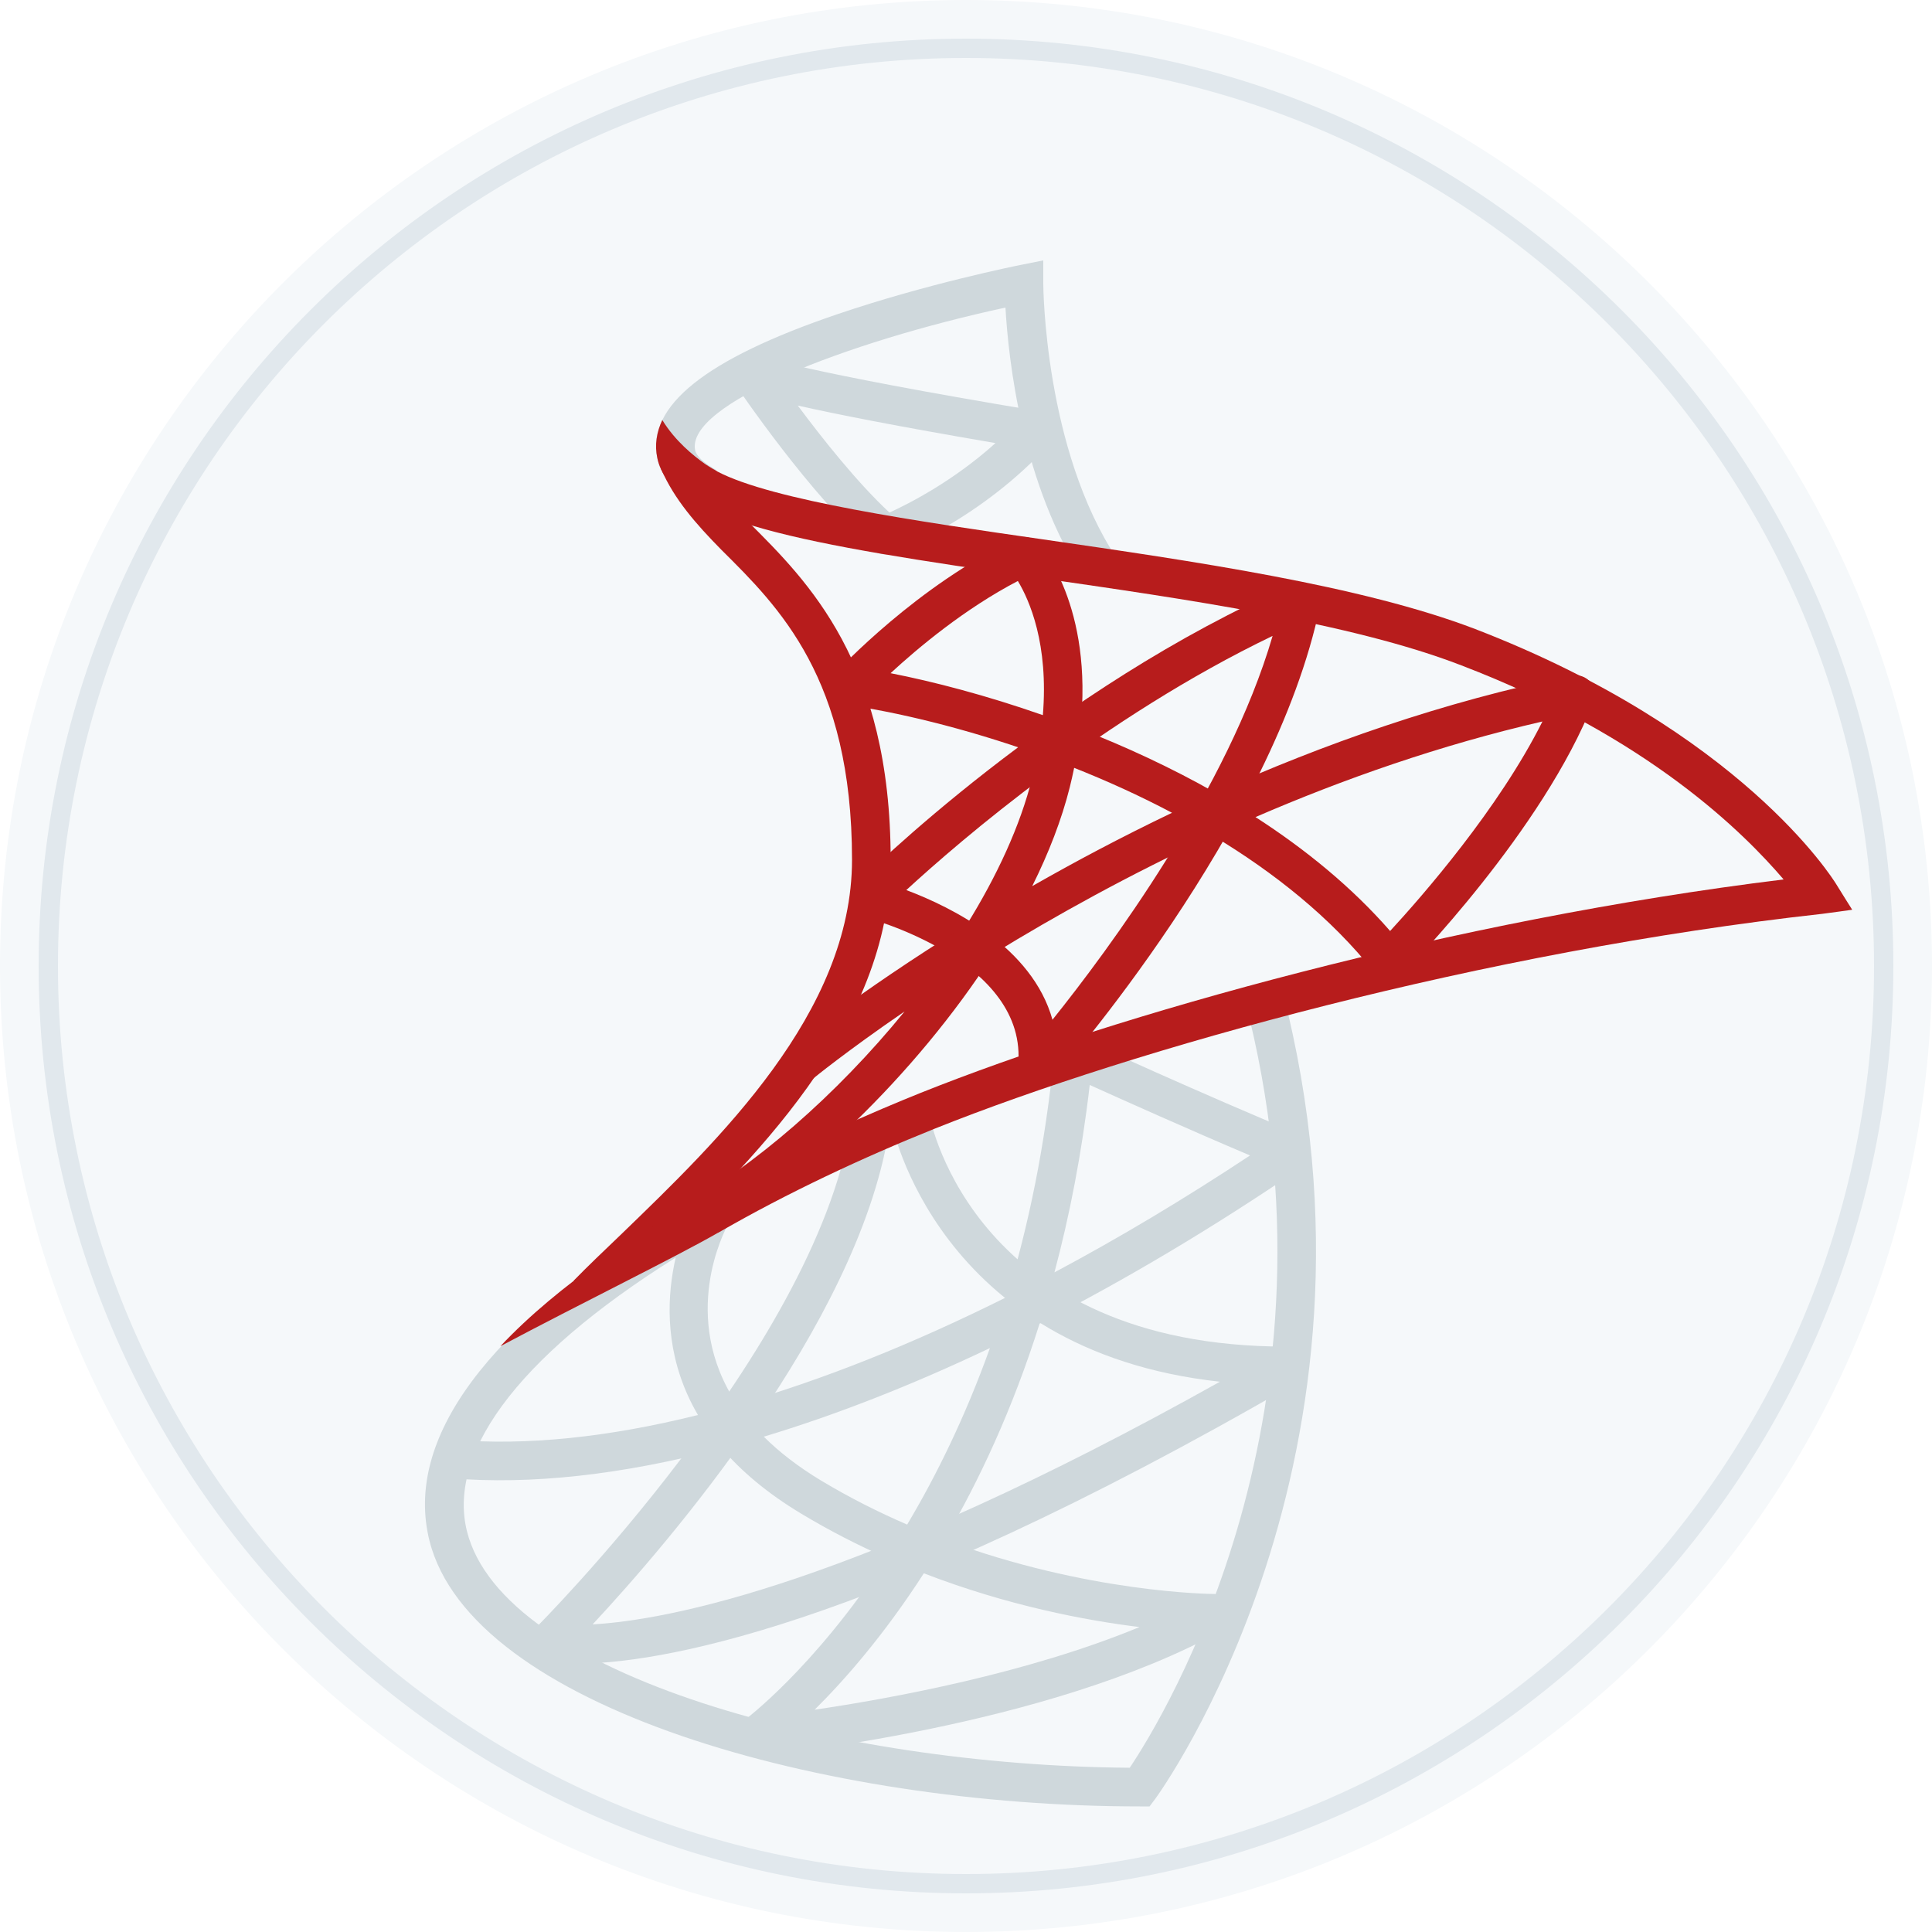
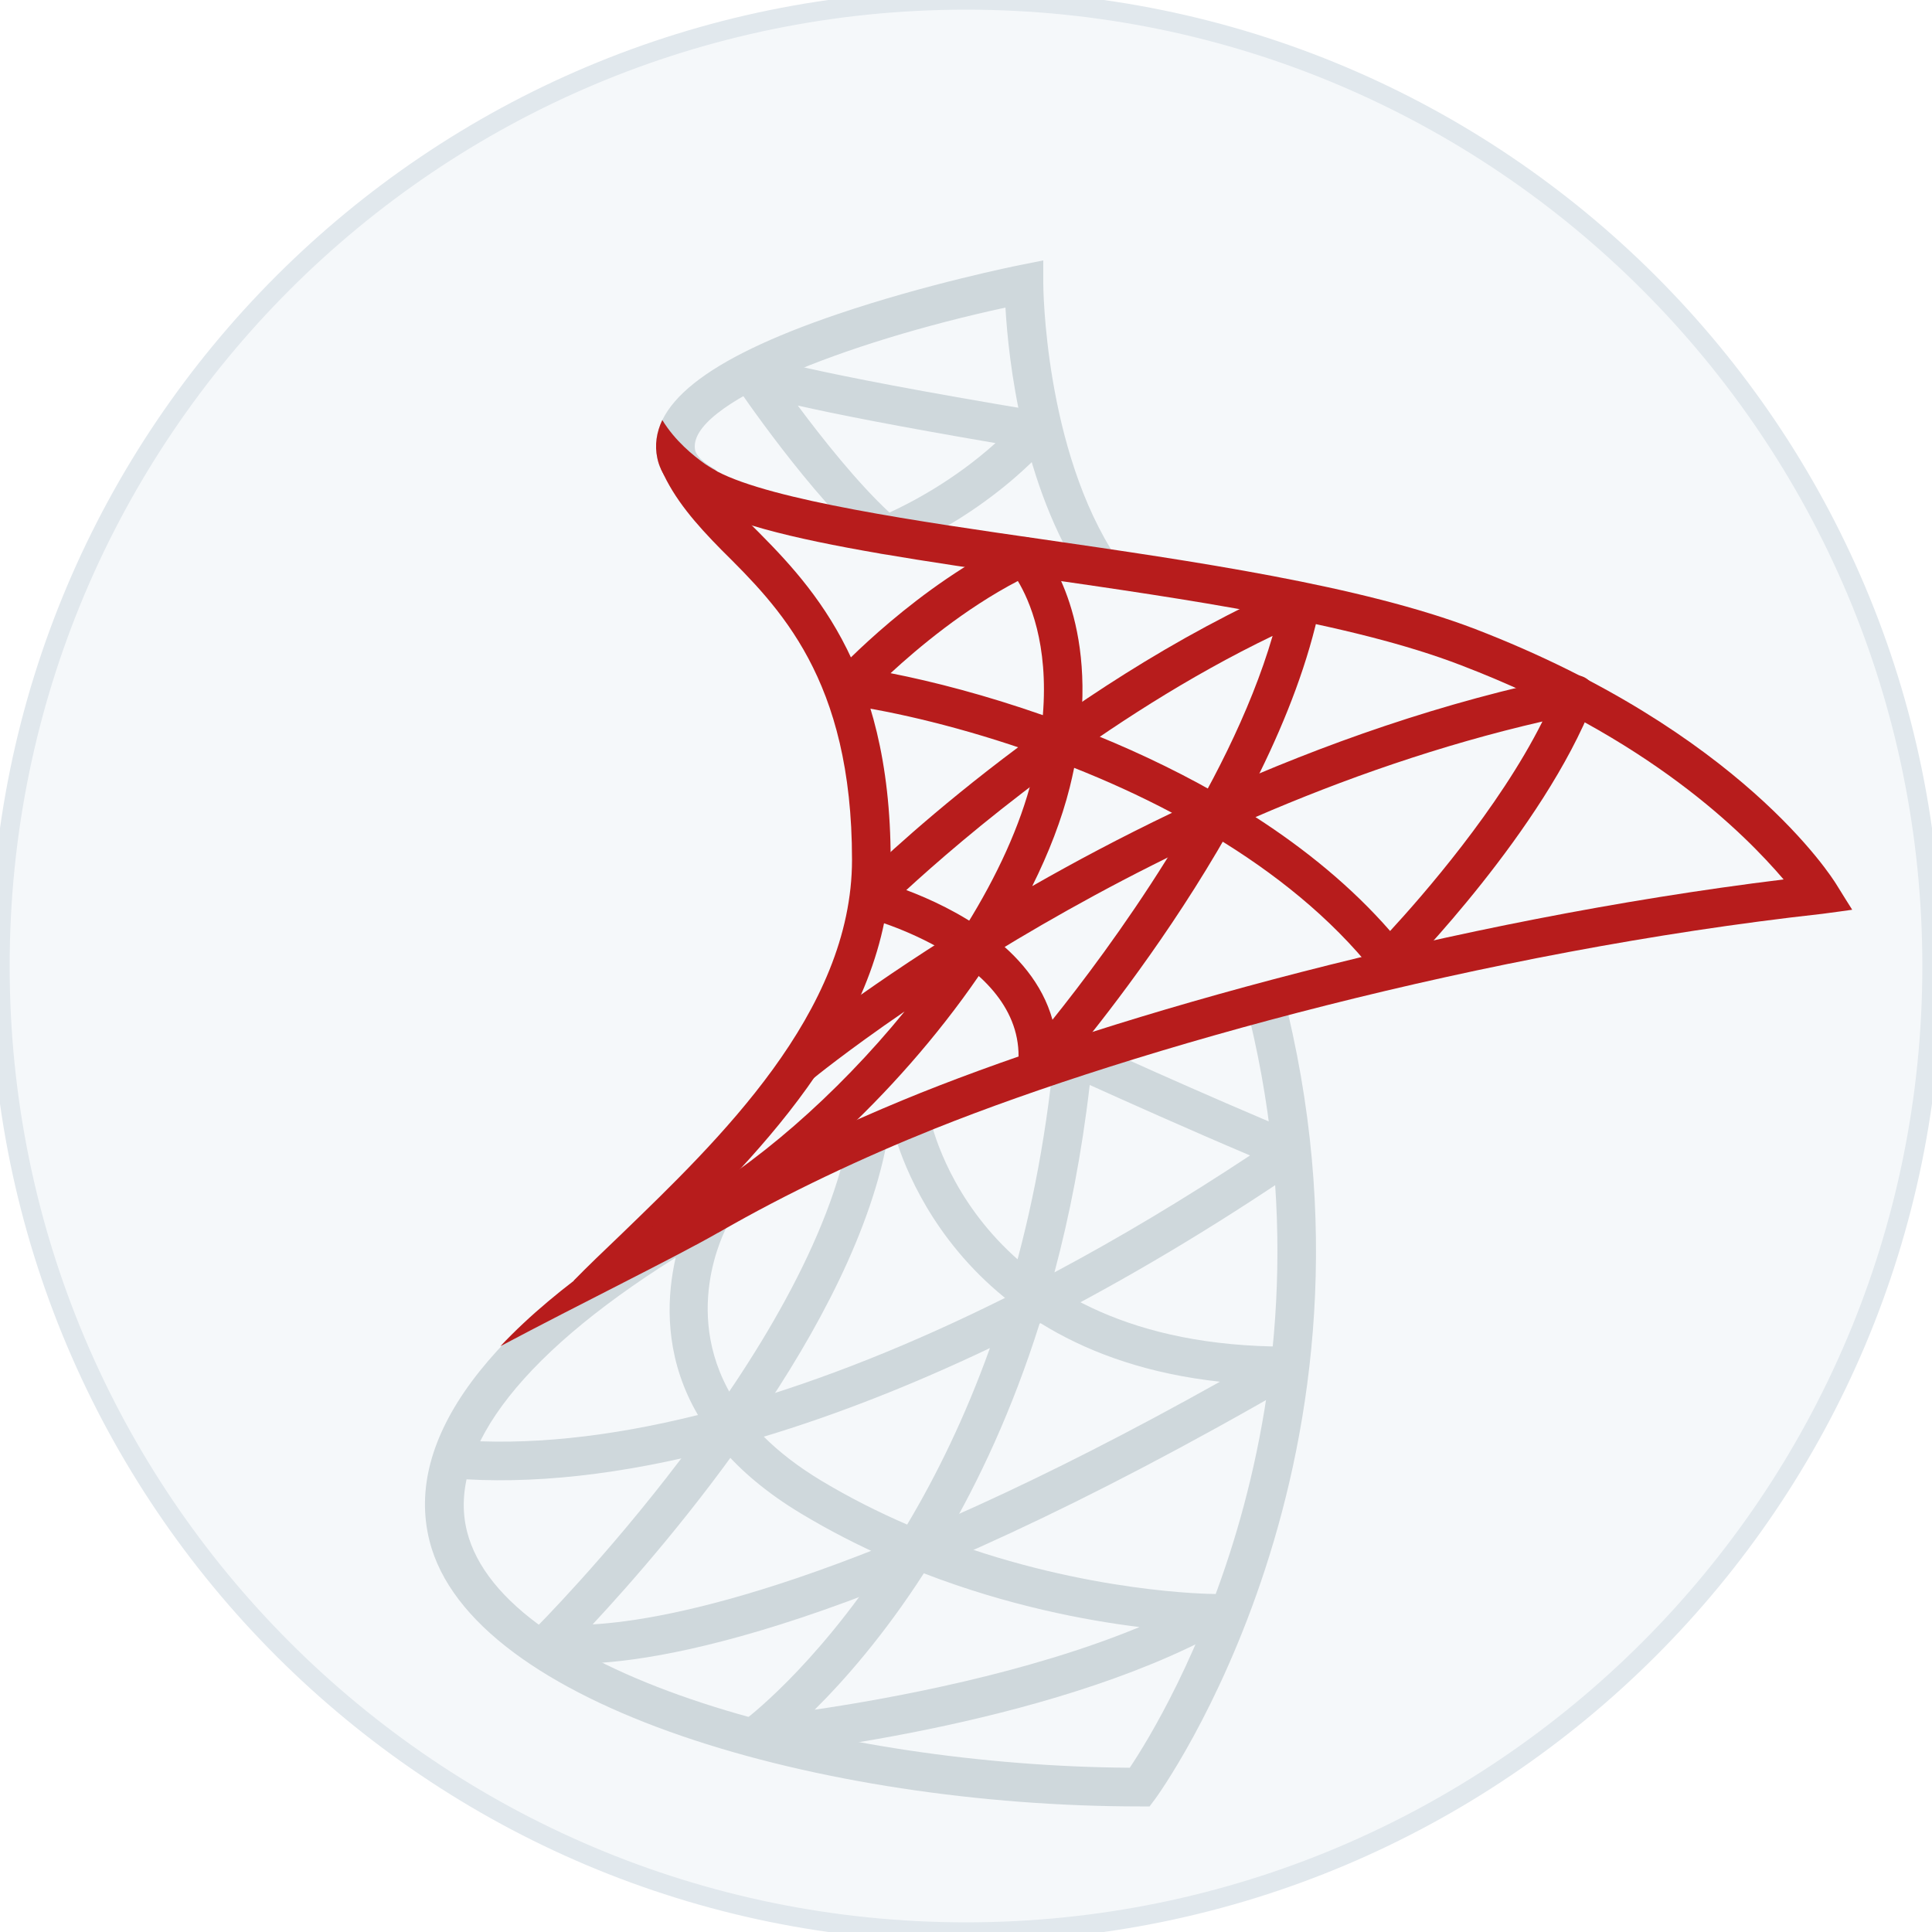
<svg xmlns="http://www.w3.org/2000/svg" viewBox="0 0 200 200">
  <circle cx="100" cy="100" r="100" fill="#F5F8FA" />
-   <circle cx="100" cy="100" r="95" fill="none" stroke="#E1E8ED" stroke-width="2" />
+   <circle cx="100" cy="100" r="100" fill="none" stroke="#E1E8ED" stroke-width="2" />
  <g transform="translate(20, 15) scale(4)">
    <path fill="#cfd8dc" d="M23.084,11.277c-1.633-2.449-1.986-5.722-2.063-7.067c-4.148,0.897-8.269,2.506-8.031,3.691 c0.03,0.149,0.218,0.328,0.53,0.502l-0.488,0.873c-0.596-0.334-0.931-0.719-1.022-1.179c-0.269-1.341,1.25-2.554,4.642-3.709 c2.316-0.789,4.652-1.26,4.751-1.279l0.597-0.12L22,3.6c0,0.042,0.026,4.288,1.916,7.123L23.084,11.277z" />
    <path fill="#cfd8dc" d="M24.751,43H24.5c-8.192,0-17.309-2.573-18.386-6.879c-0.657-2.63,1.492-5.536,6.214-8.401 l0.52,0.854c-4.249,2.579-6.296,5.172-5.763,7.305c0.935,3.738,9.575,6.068,17.153,6.12c0.901-1.347,5.742-9.26,2.979-19.873 l0.967-0.252c3.149,12.092-3.218,20.837-3.282,20.924L24.751,43z" />
    <path fill="#cfd8dc" d="M9.931,39.306c-0.539,0-0.806-0.059-0.85-0.07c-0.176-0.043-0.314-0.178-0.362-0.352 c-0.049-0.174,0.001-0.361,0.129-0.488c0.072-0.072,7.197-7.208,8.159-12.978l0.986,0.164c-0.827,4.964-5.715,10.623-7.656,12.707 c1.939-0.111,6.835-1.019,16.234-6.28c-7.335-0.804-8.495-6.676-8.507-6.739l0.983-0.181c0.047,0.246,1.226,6.011,9.244,6.011 c0.003,0,0.005,0,0.008,0l0,0c0.227,0,0.424,0.152,0.482,0.37c0.06,0.218-0.036,0.449-0.231,0.563 C17.315,38.542,11.867,39.305,9.931,39.306z" />
    <path fill="#cfd8dc" d="M14.524,41.7c-0.207,0-0.395-0.128-0.468-0.325c-0.079-0.211-0.007-0.45,0.177-0.582 c0.034-0.025,1.813-1.338,3.706-4.228c-0.728-0.322-1.465-0.698-2.196-1.137c-0.888-0.533-1.559-1.105-2.06-1.691 c-2.57,0.678-4.942,0.946-7.025,0.769l0.084-0.996c1.876,0.159,4.009-0.063,6.321-0.64c-1.573-2.688-0.129-5.356-0.109-5.392 l0.874,0.487c-0.067,0.122-1.265,2.37,0.249,4.633c2.201-0.632,4.549-1.567,6.979-2.782c0.559-1.835,0.996-3.922,1.225-6.276 c0.016-0.161,0.108-0.304,0.248-0.385s0.311-0.088,0.458-0.021c0.032,0.015,3.264,1.491,5.604,2.454 c0.17,0.07,0.288,0.228,0.307,0.411c0.02,0.183-0.063,0.361-0.216,0.465c-2.289,1.56-4.563,2.913-6.778,4.042 c-0.702,2.225-1.571,4.077-2.459,5.591c3.702,1.383,6.915,1.404,6.956,1.404c0.228,0,0.427,0.154,0.484,0.375 c0.057,0.221-0.042,0.452-0.241,0.563c-4.54,2.522-11.767,3.232-12.072,3.261C14.556,41.699,14.54,41.7,14.524,41.7z M18.909,36.967c-1.04,1.614-2.062,2.773-2.826,3.53c1.998-0.294,5.501-0.938,8.408-2.139 C23.099,38.187,21.084,37.807,18.909,36.967z M14.767,33.431c0.393,0.392,0.883,0.775,1.49,1.14 c0.736,0.442,1.483,0.817,2.22,1.135c0.754-1.264,1.501-2.781,2.142-4.568C18.598,32.1,16.636,32.868,14.767,33.431z M23.202,24.329c-0.205,1.768-0.521,3.381-0.913,4.85c1.66-0.885,3.354-1.896,5.062-3.026 C25.802,25.497,24.099,24.734,23.202,24.329z" />
    <path fill="#cfd8dc" d="M17.924,10.6c-0.117,0-0.233-0.042-0.325-0.12c-1.61-1.378-3.505-4.182-3.585-4.301 c-0.129-0.191-0.109-0.446,0.046-0.616c0.154-0.171,0.408-0.211,0.608-0.102c0.011,0.003,0.938,0.385,7.217,1.431 c0.181,0.03,0.33,0.156,0.39,0.328c0.061,0.172,0.022,0.364-0.1,0.5c-1.758,1.953-3.979,2.813-4.073,2.848 C18.044,10.589,17.983,10.6,17.924,10.6z M15.647,6.746c0.631,0.849,1.54,1.996,2.372,2.769c0.511-0.233,1.657-0.818,2.744-1.798 C18.18,7.276,16.604,6.962,15.647,6.746z" />
    <path fill="#b71c1c" d="M21.843,24.4c-0.068,0-0.137-0.014-0.201-0.042c-0.199-0.088-0.319-0.294-0.296-0.51 c0.292-2.749-3.926-3.852-3.969-3.862c-0.174-0.044-0.312-0.179-0.359-0.352s0.002-0.359,0.129-0.486 c0.207-0.207,5.139-5.098,11.327-7.784c0.173-0.075,0.369-0.047,0.515,0.07c0.145,0.118,0.212,0.307,0.174,0.489 c-1.186,5.744-6.71,12.044-6.944,12.309C22.12,24.341,21.982,24.4,21.843,24.4z M18.455,19.285 c1.184,0.445,3.258,1.475,3.783,3.356c1.449-1.808,4.542-5.973,5.697-9.934C23.548,14.817,19.854,17.999,18.455,19.285z" />
    <path fill="#b71c1c" d="M13.079,28.36l-0.475-0.88c1.883-1.015,4.04-2.883,5.807-5.054c-1.504,1.03-2.365,1.735-2.392,1.758 l-0.639-0.77c0.039-0.032,1.764-1.447,4.631-3.22c0.787-1.266,1.392-2.568,1.703-3.816c0.053-0.212,0.099-0.417,0.136-0.615 c-1.925-0.687-3.701-1.094-4.921-1.269c-0.185-0.026-0.339-0.153-0.401-0.328c-0.062-0.175-0.021-0.371,0.104-0.507 c0.085-0.092,2.116-2.268,4.654-3.463c0.197-0.093,0.433-0.047,0.581,0.114c0.067,0.073,1.44,1.615,1.091,4.805 c1.155,0.45,2.345,0.997,3.491,1.648c2.759-1.24,5.892-2.356,9.229-3.03c0.172-0.034,0.363,0.028,0.481,0.168 c0.117,0.14,0.149,0.333,0.083,0.503c-1.3,3.332-4.786,6.891-4.934,7.041c-0.101,0.102-0.239,0.153-0.383,0.148 c-0.143-0.008-0.275-0.076-0.365-0.188c-1.12-1.408-2.584-2.574-4.163-3.523c-2.175,1.004-4.101,2.078-5.684,3.049 C18.693,24.084,15.644,26.979,13.079,28.36z M27.492,17.396c1.29,0.832,2.491,1.81,3.484,2.948 c0.828-0.898,2.815-3.168,3.942-5.422C32.268,15.532,29.76,16.415,27.492,17.396z M22.799,16.122 c-0.033,0.163-0.071,0.33-0.113,0.5c-0.21,0.839-0.544,1.701-0.972,2.561c1.096-0.626,2.309-1.272,3.618-1.898 C24.494,16.841,23.639,16.455,22.799,16.122z M18.048,13.672c1.111,0.218,2.48,0.574,3.941,1.086 c0.152-1.843-0.346-2.972-0.647-3.472C19.966,12.004,18.761,13.014,18.048,13.672z" />
    <path fill="#b71c1c" d="M18.05,18.5c0,4.38-3.65,7.86-6.28,10.4c-0.44,0.43-1.93,0.5-1.93,0.5 c0.37-0.38,0.79-0.78,1.24-1.21c2.5-2.42,5.97-5.73,5.97-9.69c0-4.69-1.89-6.54-3.38-8.02c-0.66-0.67-1.22-1.31-1.56-2.09 l0.31-0.13c0.34,0.15,0.73,0.32,1.03,0.45c0.24,0.35,0.56,0.69,0.93,1.06C15.91,11.3,18.05,13.4,18.05,18.5z" />
    <path fill="#b71c1c" d="M42.935,19.794c0,0-0.605,0.086-0.775,0.106c-8.76,0.97-17.8,3.49-22.97,5.56 c-1.87,0.75-3.81,1.66-5.58,2.68c-0.01,0.01-0.02,0.01-0.04,0.02C12.53,28.76,10,30,7.95,31.09c3-3.19,8.62-5.65,10.86-6.55 c5.07-2.03,13.78-4.48,22.35-5.53c-1.01-1.18-3.48-3.68-8.34-5.54c-2.84-1.1-7.16-1.72-10.97-2.27c-6.06-0.87-9.51-1.45-9.84-3.1 c-0.07-0.33-0.02-0.66,0.13-0.98c0.33,0.54,0.8,0.92,1.11,1.14c0.15,0.1,0.26,0.16,0.3,0.18l0.01,0.01 c1.42,0.75,5.25,1.3,8.44,1.76c3.86,0.56,8.23,1.19,11.18,2.32c6.87,2.65,9.24,6.44,9.34,6.6 C42.61,19.28,42.935,19.794,42.935,19.794z" />
  </g>
</svg>
